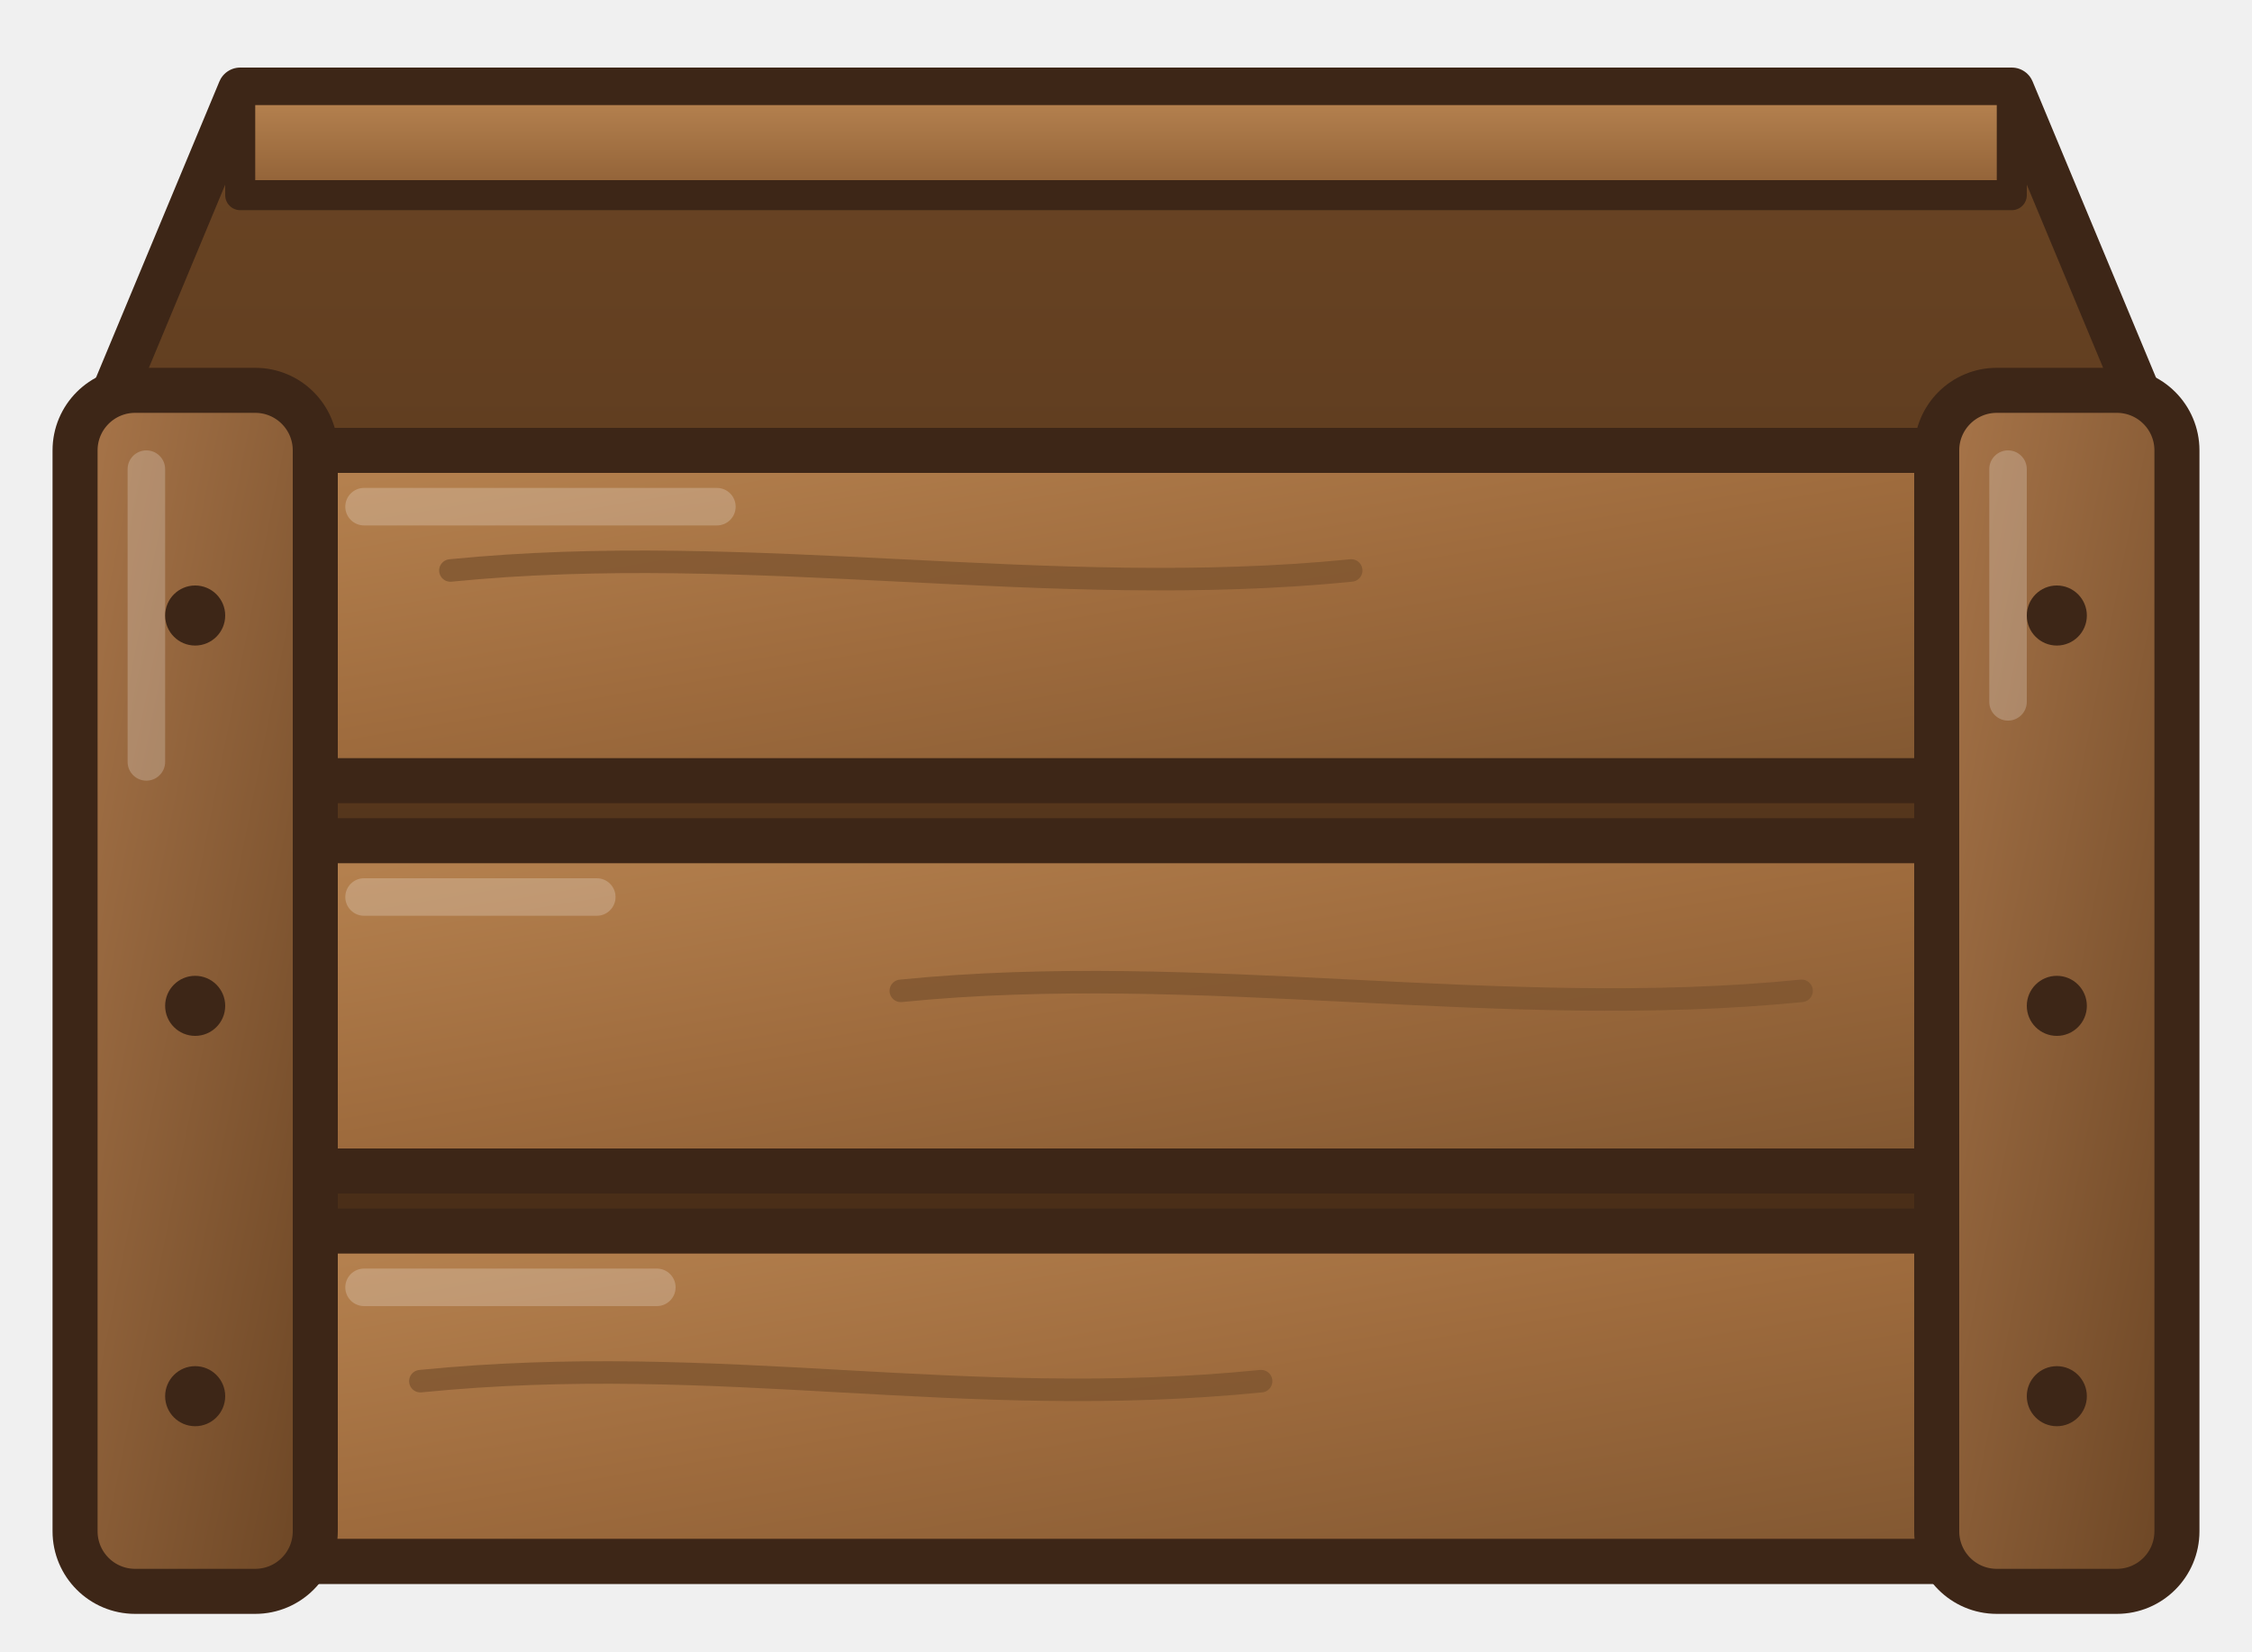
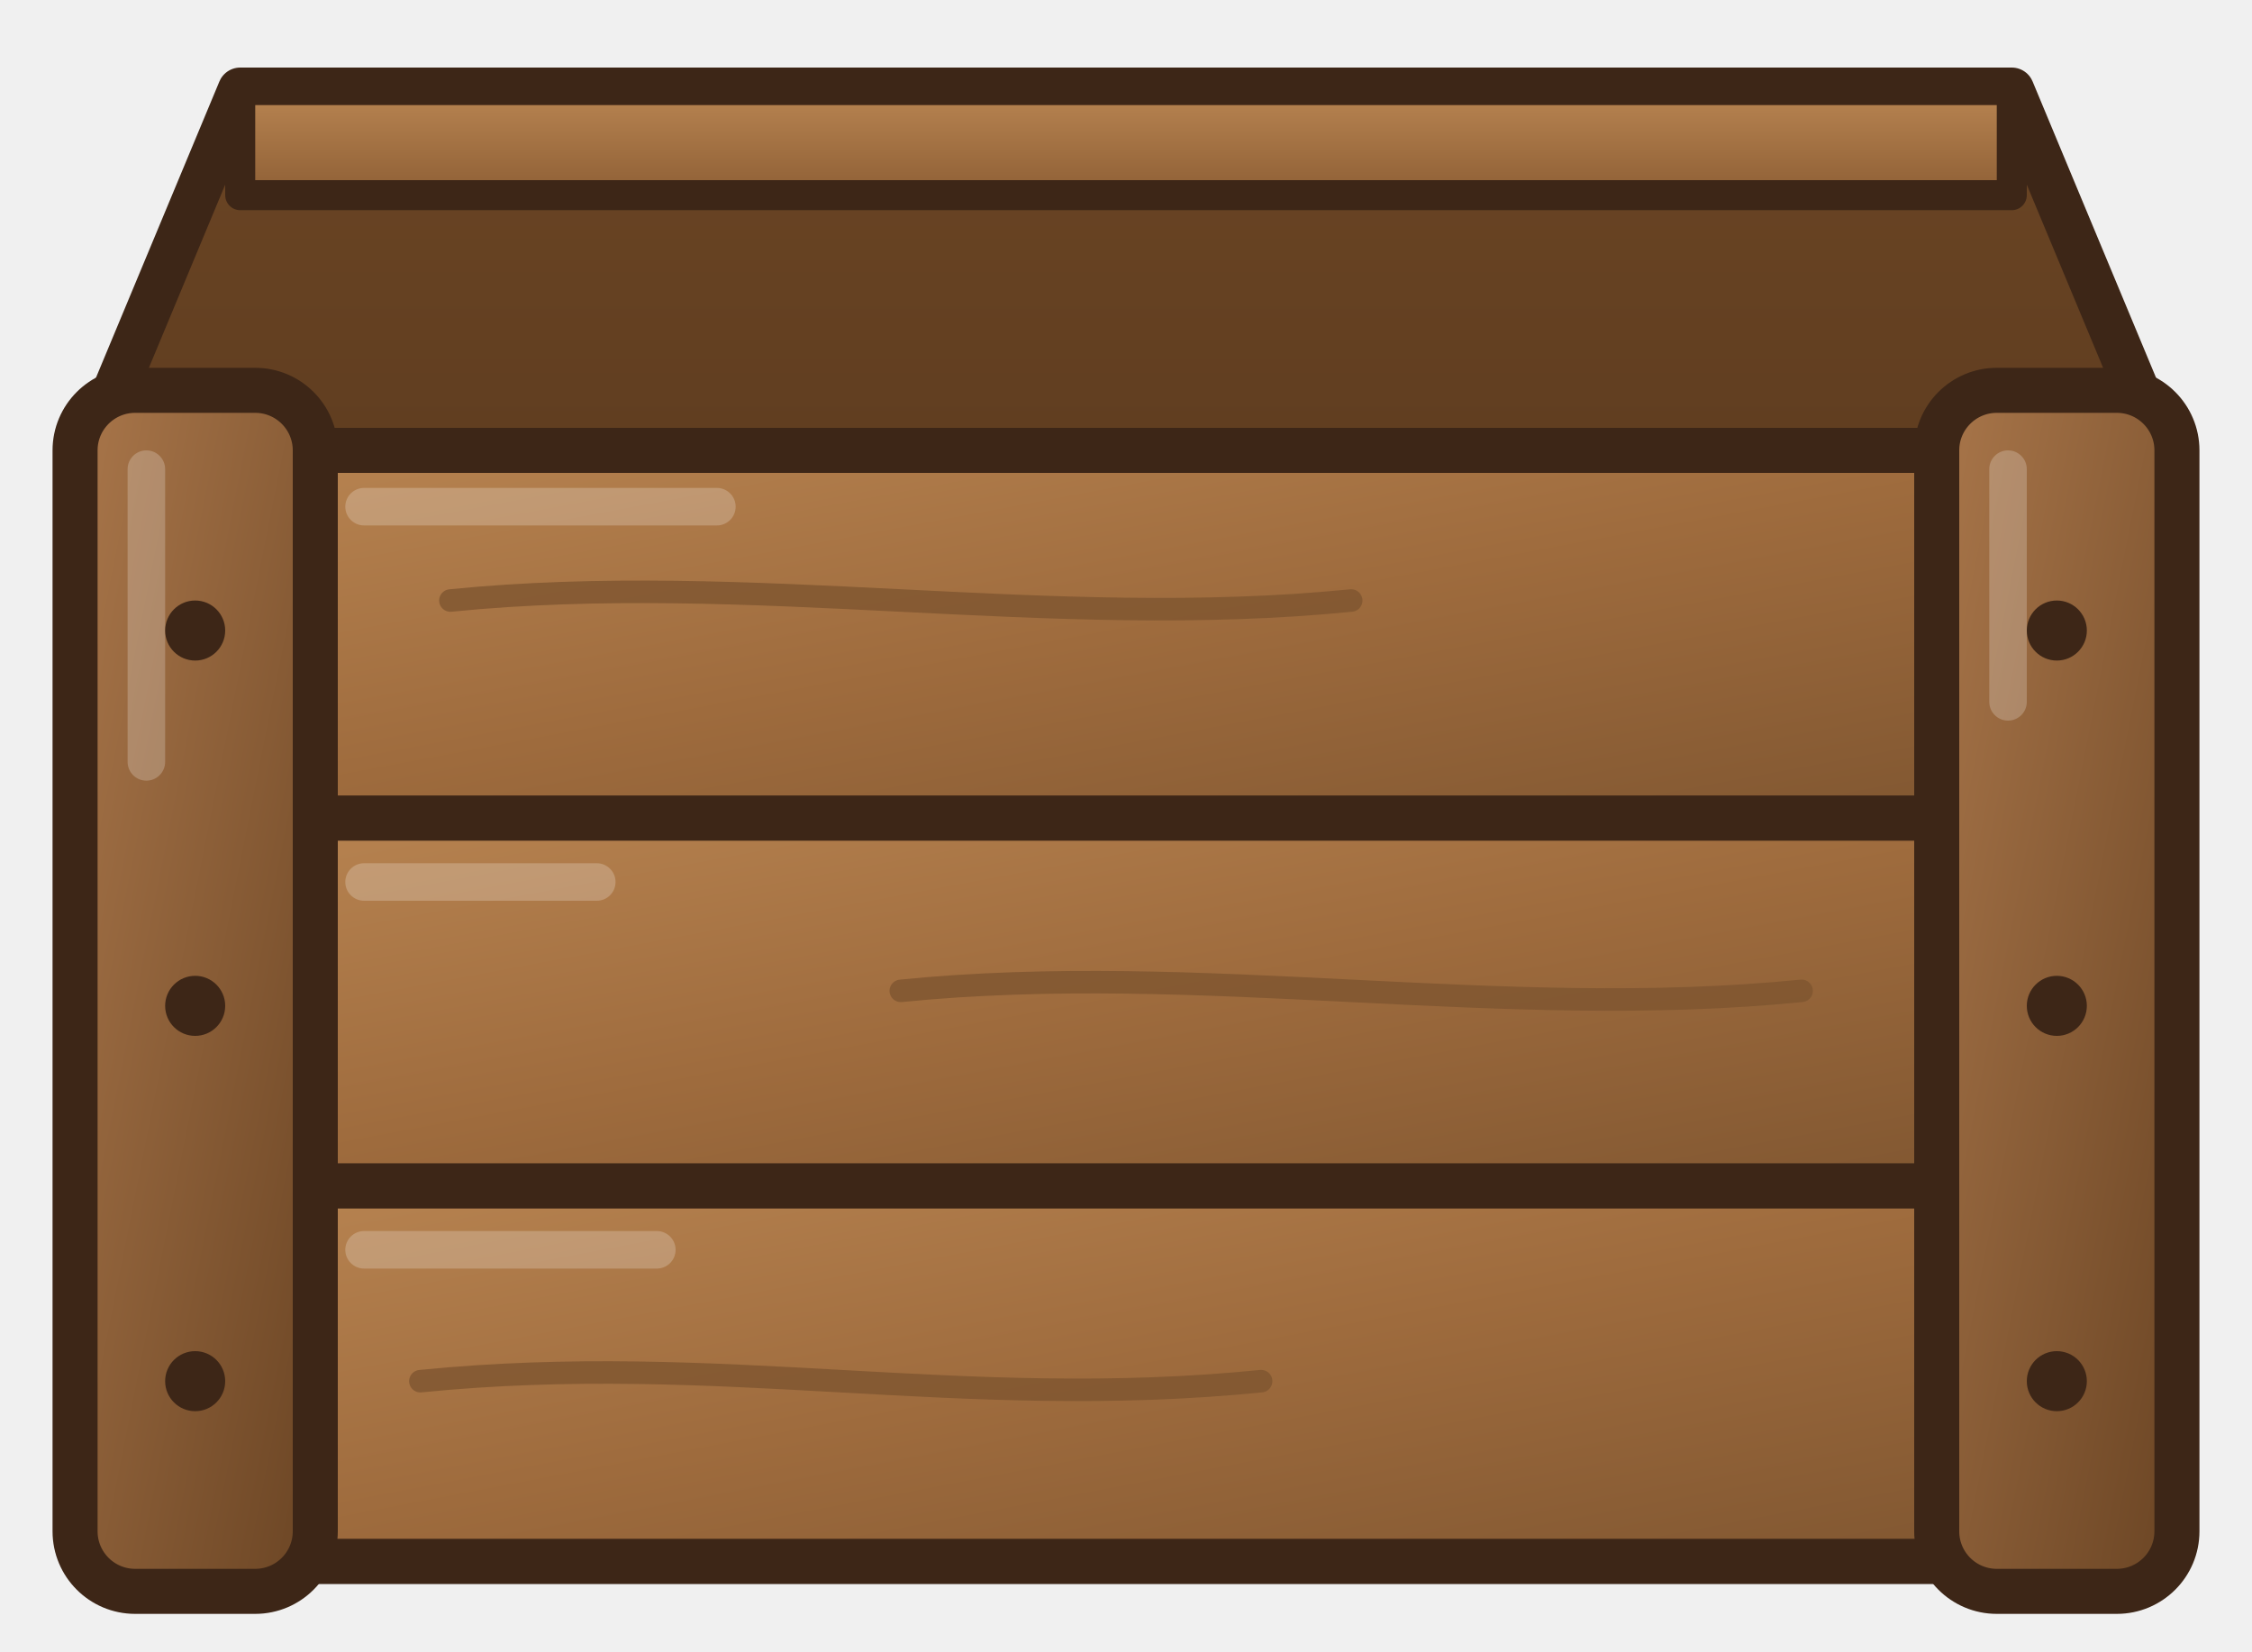
<svg xmlns="http://www.w3.org/2000/svg" width="150" height="110" viewBox="0 0 150 110">
  <defs>
    <linearGradient id="inside" x1="0" y1="0" x2="0" y2="1">
      <stop offset="0" stop-color="#6B4524" />
      <stop offset="1" stop-color="#3F2714" />
    </linearGradient>
    <linearGradient id="slat" x1="0" y1="0" x2="1" y2="1">
      <stop offset="0" stop-color="#B98552" />
      <stop offset="0.5" stop-color="#9E6B3D" />
      <stop offset="1" stop-color="#7E5530" />
    </linearGradient>
    <linearGradient id="post" x1="0" y1="0" x2="1" y2="1">
      <stop offset="0" stop-color="#A9764A" />
      <stop offset="1" stop-color="#6B4524" />
    </linearGradient>
    <linearGradient id="rim" x1="0" y1="0" x2="0" y2="1">
      <stop offset="0" stop-color="#B98552" />
      <stop offset="1" stop-color="#8E5F35" />
    </linearGradient>
  </defs>
  <g stroke="#3D2617" stroke-width="3" stroke-linejoin="round" stroke-linecap="round">
    <path d="M16 6 L134 6 L144 30 L144 104 L6 104 L6 30 Z" fill="url(#inside)" />
    <path d="M16 6 L134 6 L134 13 L16 13 Z" fill="url(#rim)" stroke-width="2" />
-     <rect x="10" y="30" width="130" height="22" rx="3" fill="url(#slat)" />
-     <rect x="10" y="56" width="130" height="22" rx="3" fill="url(#slat)" />
-     <rect x="10" y="82" width="130" height="22" rx="3" fill="url(#slat)" />
+     <rect x="10" y="30" width="130" height="24.5" fill="url(#slat)" />
+     <rect x="10" y="54.5" width="130" height="24.5" fill="url(#slat)" />
+     <rect x="10" y="79" width="130" height="25" rx="3" fill="url(#slat)" />
    <rect x="5" y="26" width="16" height="80" rx="4" fill="url(#post)" />
    <rect x="129" y="26" width="16" height="80" rx="4" fill="url(#post)" />
  </g>
  <g fill="none" stroke="#7E5530" stroke-width="1.5" stroke-linecap="round" stroke-opacity="0.8">
-     <path d="M30 38 C50 36 70 40 90 38" />
+     <path d="M30 40 C50 38 70 42 90 40" />
    <path d="M60 66 C80 64 100 68 120 66" />
    <path d="M28 92 C48 90 64 94 84 92" />
  </g>
  <g fill="#FFFFFF" fill-opacity="0.22">
    <rect x="23" y="32.5" width="26" height="2.5" rx="1.25" />
-     <rect x="23" y="58.5" width="18" height="2.5" rx="1.25" />
-     <rect x="23" y="84.5" width="22" height="2.5" rx="1.25" />
+     <rect x="23" y="57.5" width="18" height="2.5" rx="1.25" />
+     <rect x="23" y="82" width="22" height="2.5" rx="1.25" />
    <rect x="8.5" y="30" width="2.5" height="22" rx="1.25" />
    <rect x="132.5" y="30" width="2.5" height="18" rx="1.25" />
  </g>
  <g fill="#3D2617">
-     <circle cx="13" cy="41" r="2" />
+     <circle cx="13" cy="42" r="2" />
    <circle cx="13" cy="67" r="2" />
-     <circle cx="13" cy="93" r="2" />
-     <circle cx="137" cy="41" r="2" />
+     <circle cx="13" cy="92" r="2" />
+     <circle cx="137" cy="42" r="2" />
    <circle cx="137" cy="67" r="2" />
-     <circle cx="137" cy="93" r="2" />
+     <circle cx="137" cy="92" r="2" />
  </g>
</svg>
